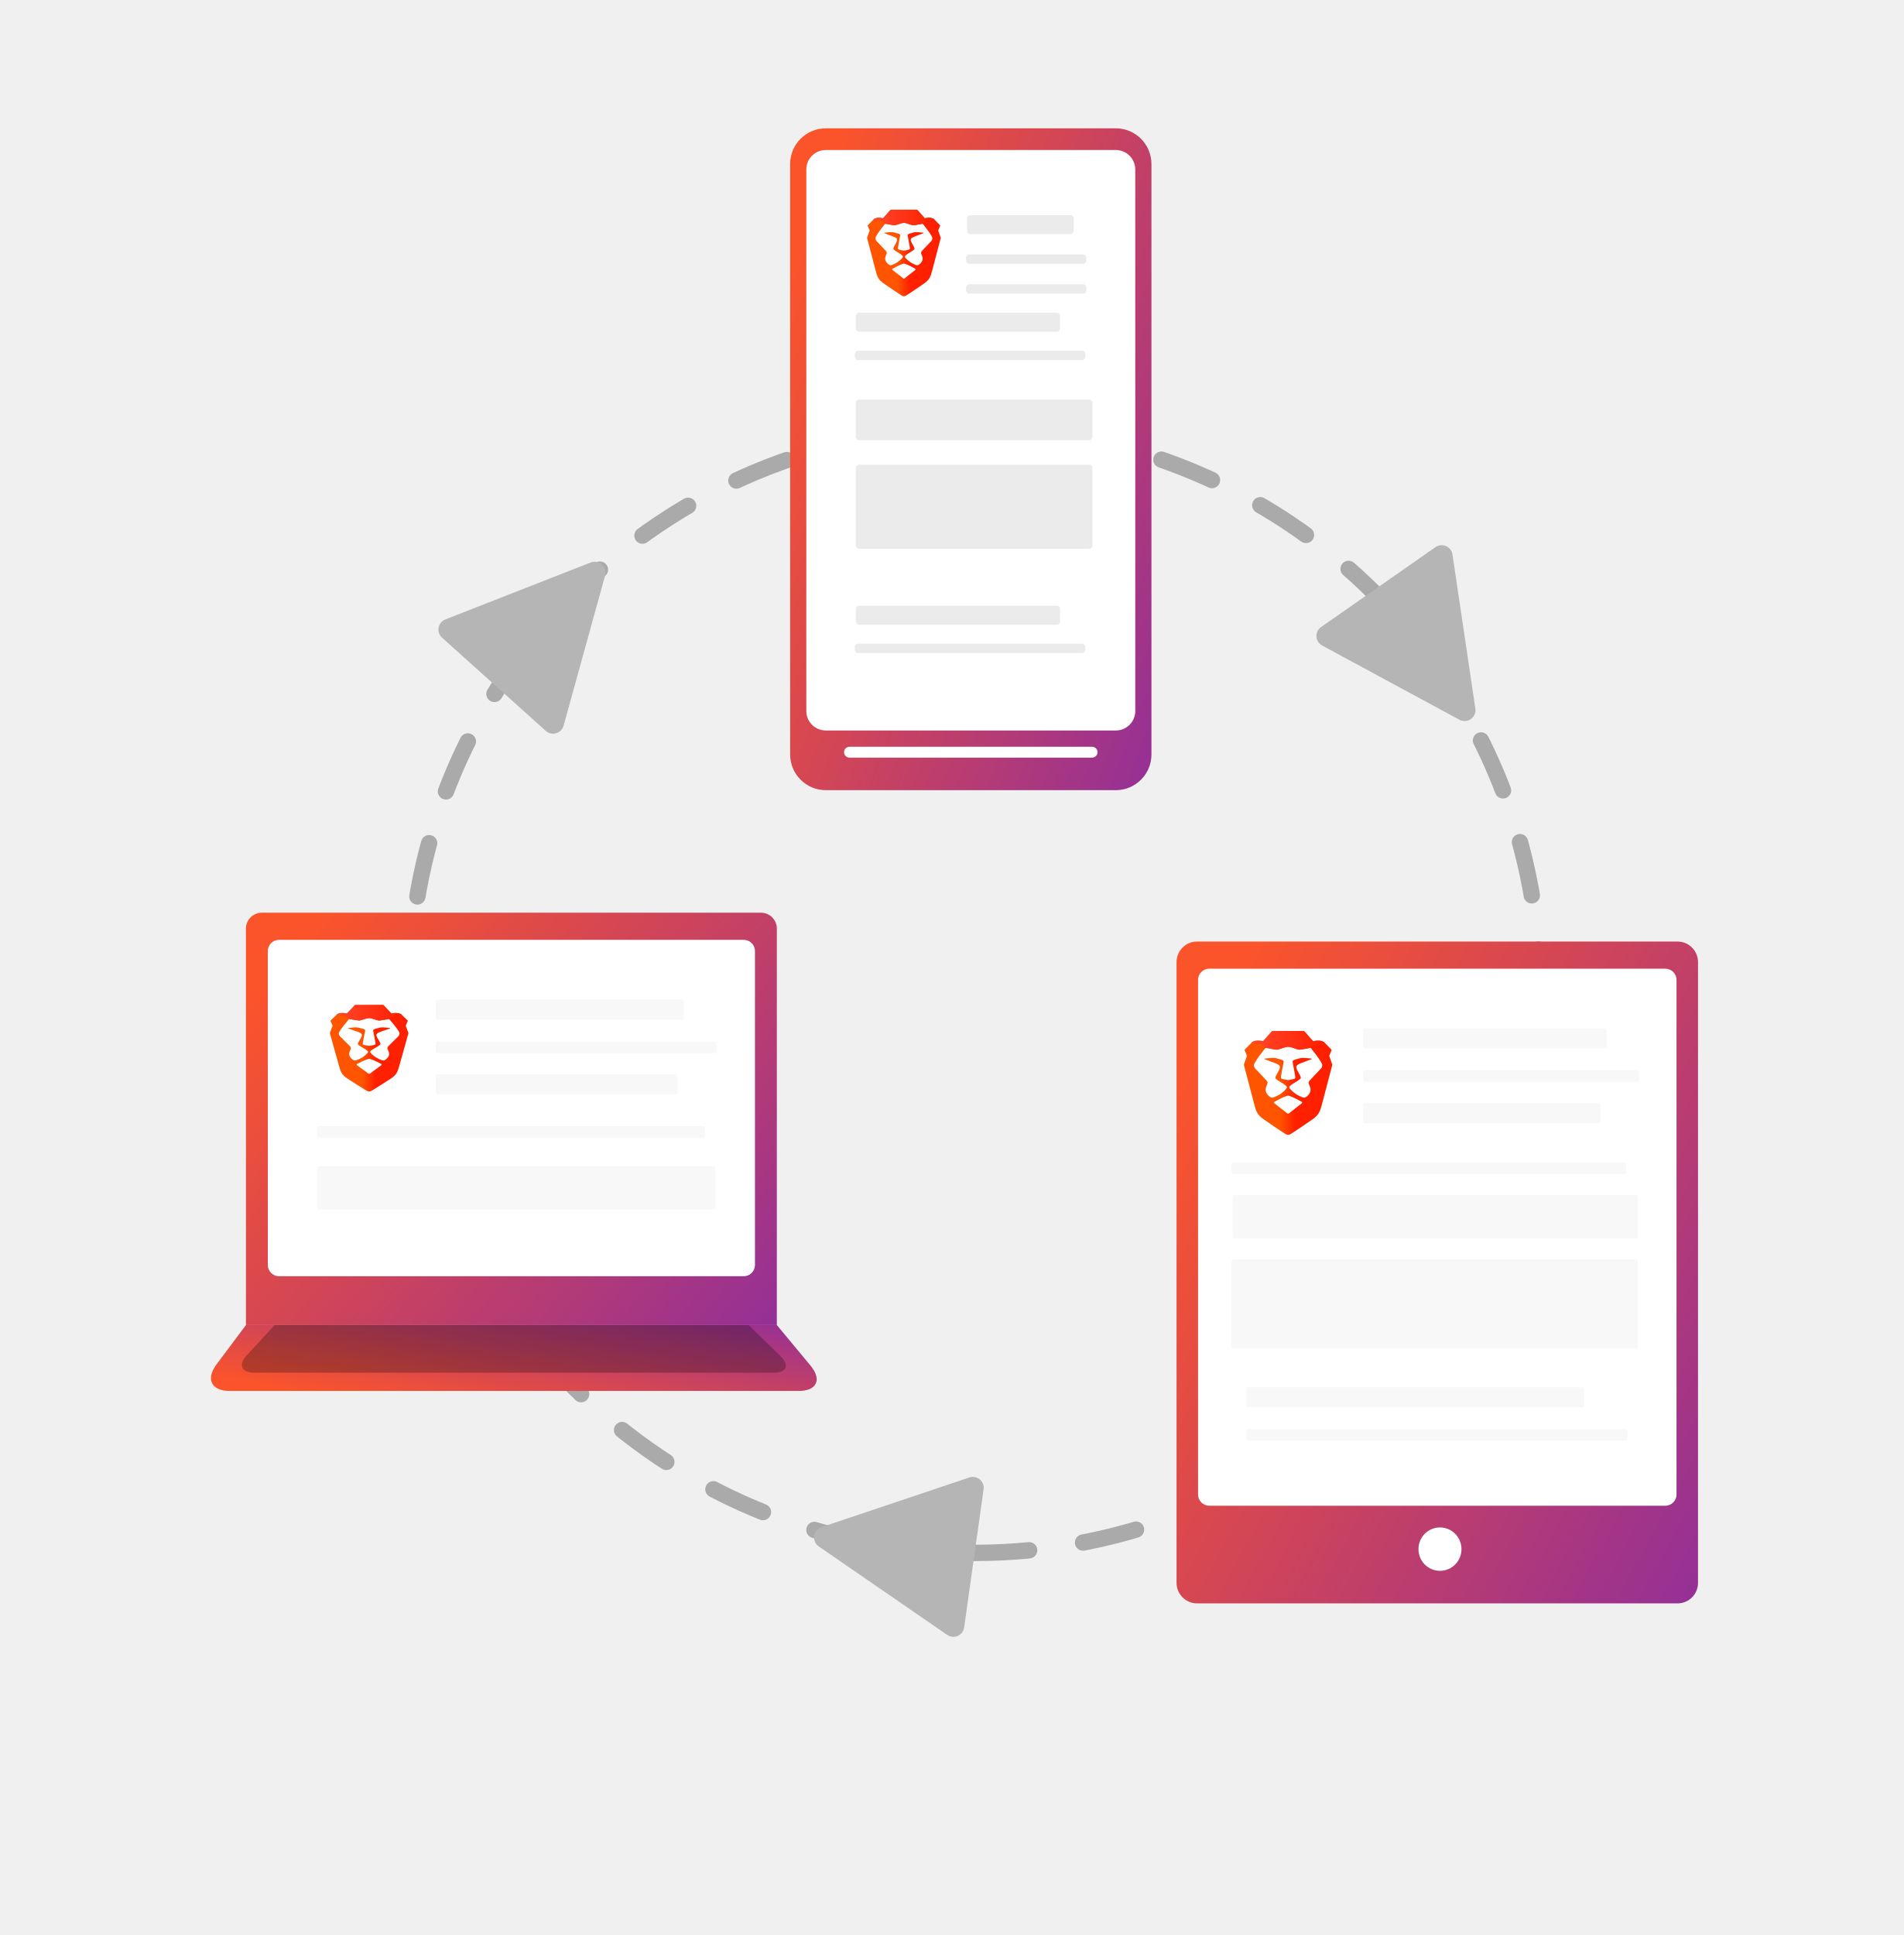
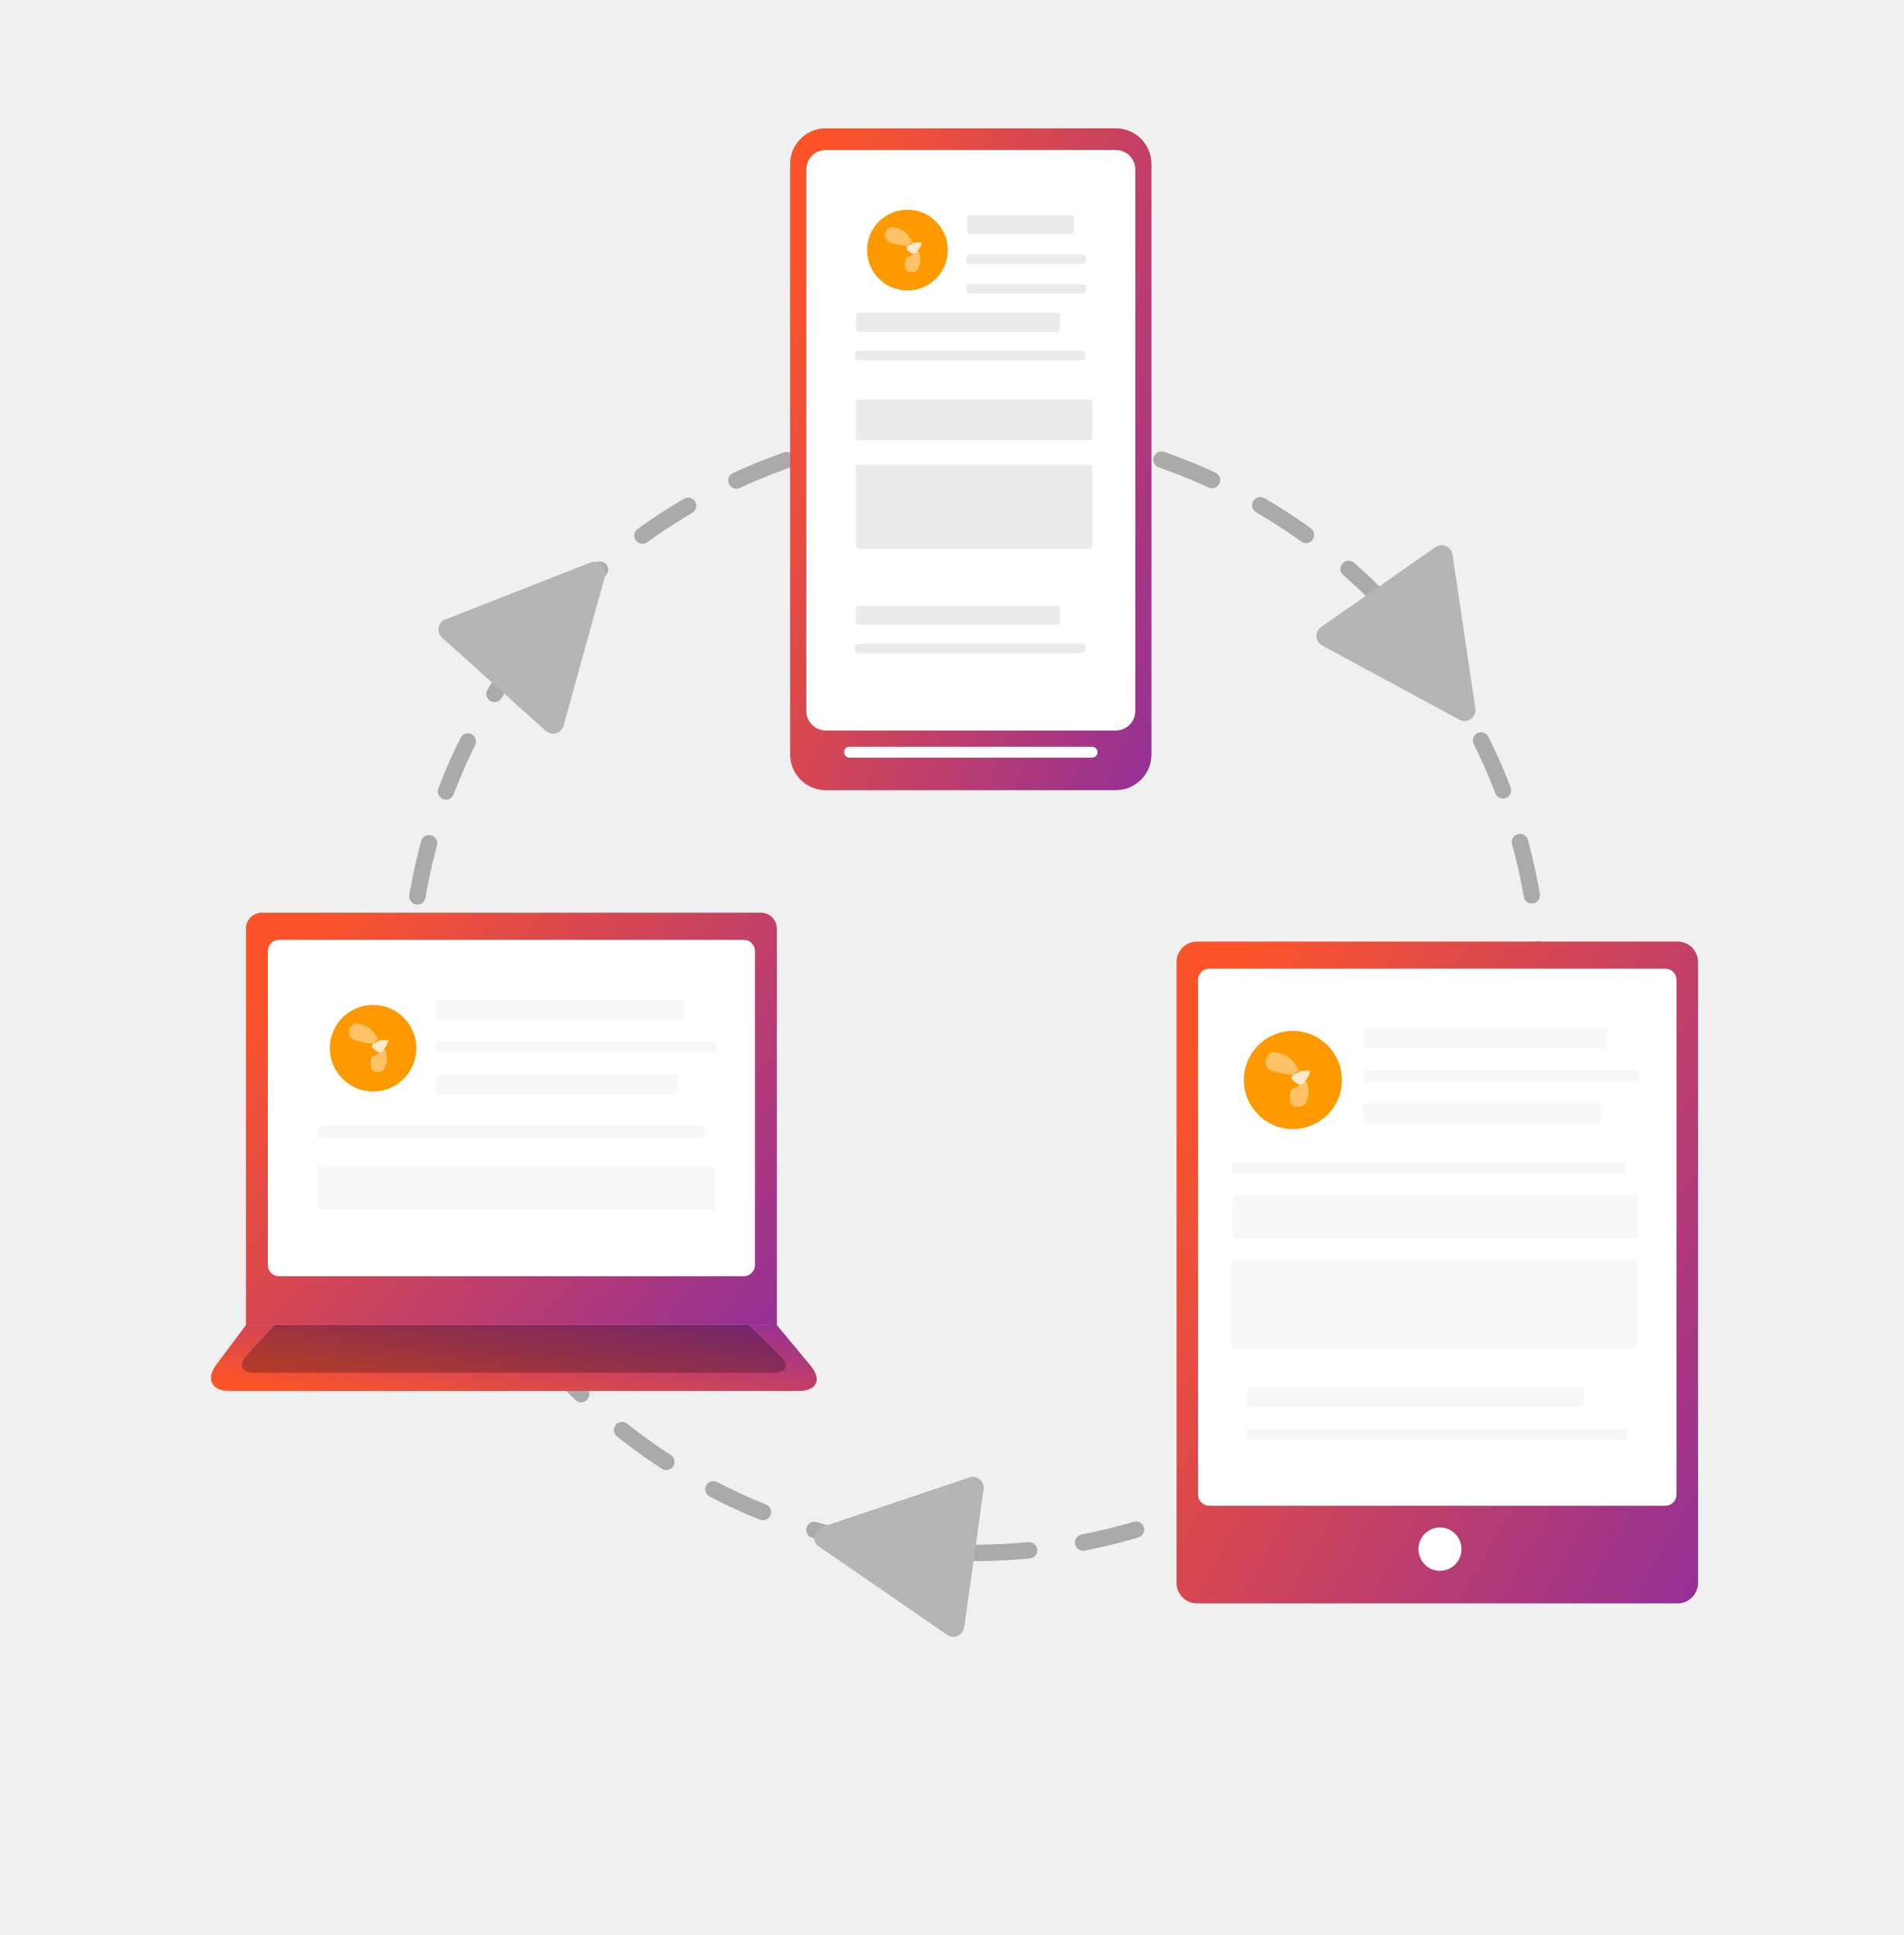
- <svg xmlns="http://www.w3.org/2000/svg" xmlns:xlink="http://www.w3.org/1999/xlink" width="300" height="305" viewBox="0 0 330 305">
+ <svg xmlns="http://www.w3.org/2000/svg" width="300" height="305" viewBox="0 0 330 305">
  <defs>
    <linearGradient id="a" x1="0%" x2="173.088%" y1="21.282%" y2="140.418%">
      <stop offset="0%" stop-color="#FB542B" />
      <stop offset="100%" stop-color="#5118DD" />
    </linearGradient>
    <linearGradient id="b" x1="0%" y1="50.706%" y2="50.706%">
      <stop offset="0%" stop-color="#F50" />
      <stop offset="40.988%" stop-color="#F50" />
      <stop offset="58.198%" stop-color="#FF2000" />
      <stop offset="100%" stop-color="#FF2000" />
    </linearGradient>
    <linearGradient id="c" x1="2.148%" y1="50.706%" y2="50.706%">
      <stop offset="0%" stop-color="#FF452A" />
      <stop offset="100%" stop-color="#FF2000" />
    </linearGradient>
-     <path id="d" d="M12.003 1.786L10.43 0H4.909L3.336 1.786s-1.38-.384-2.032.269c0 0 1.84-.167 2.473.864 0 0 1.707.326 1.937.326.23 0 .728-.192 1.189-.346.46-.153.767-.154.767-.154s.306 0 .767.154c.46.154.958.346 1.188.346.23 0 1.937-.326 1.937-.326.633-1.03 2.473-.864 2.473-.864-.652-.653-2.032-.269-2.032-.269" />
-     <path id="e" d="M10.67 1.488L9.271 0H4.363L2.966 1.488s-1.228-.32-1.807.224c0 0 1.636-.138 2.199.72 0 0 1.516.272 1.721.272.205 0 .648-.16 1.057-.288.409-.128.681-.129.681-.129s.273.001.682.13c.41.127.852.287 1.057.287.204 0 1.721-.272 1.721-.272.563-.858 2.199-.72 2.199-.72-.58-.544-1.807-.224-1.807-.224" />
-     <path id="f" d="M10.002 1.488L8.692 0H4.09L2.78 1.488s-1.15-.32-1.693.224c0 0 1.533-.138 2.06.72 0 0 1.423.272 1.615.272.191 0 .607-.16.99-.288.384-.128.64-.129.64-.129s.255.001.638.13c.384.127.8.287.991.287.192 0 1.614-.272 1.614-.272.527-.858 2.061-.72 2.061-.72-.543-.544-1.694-.224-1.694-.224" />
  </defs>
  <g fill="none" fill-rule="evenodd">
    <path stroke="#AAA" stroke-dasharray="9.453 9.453" stroke-linecap="round" stroke-linejoin="round" stroke-width="2.836" d="M169 254c54.124 0 98-43.652 98-97.5 0-12.01-2.183-23.514-6.175-34.139C246.917 85.351 211.052 59 169 59c-54.124 0-98 43.652-98 97.5s43.876 97.5 98 97.5z" />
    <path fill="#B5B5B5" fill-rule="nonzero" d="M104.917 84.547l-7.198 26.03a1.89 1.89 0 0 1-3.085.901L76.648 95.315a1.89 1.89 0 0 1 .575-3.166l25.182-9.866a1.89 1.89 0 0 1 2.512 2.264zM253.04 109.54l-23.789-12.862a1.89 1.89 0 0 1-.183-3.212l19.822-13.85a1.89 1.89 0 0 1 2.953 1.272l3.966 26.712a1.89 1.89 0 0 1-2.769 1.94zM142.44 249.533l25.632-8.612a1.89 1.89 0 0 1 2.474 2.056l-3.372 23.943a1.89 1.89 0 0 1-2.944 1.294l-22.261-15.332a1.89 1.89 0 0 1 .47-3.35z" />
    <g transform="translate(204 148)">
      <path fill="url(#a)" d="M0 3.56A3.556 3.556 0 0 1 3.558 0H86.86c1.965 0 3.558 1.6 3.558 3.56v107.633a3.556 3.556 0 0 1-3.558 3.56h-83.3A3.563 3.563 0 0 1 0 111.193V3.56z" />
      <path fill="#FFF" d="M3.729 6.648c0-1.074.875-1.945 1.948-1.945H84.74c1.076 0 1.949.862 1.949 1.945v89.23a1.949 1.949 0 0 1-1.949 1.944H5.677a1.941 1.941 0 0 1-1.948-1.945V6.647z" />
      <g fill="#F1F1F1" fill-rule="nonzero" opacity=".519" transform="translate(9.554 15.05)">
        <rect width="42.235" height="3.491" x="22.794" rx=".324" />
        <rect width="41.15" height="3.491" x="22.794" y="12.968" rx=".324" />
        <rect width="58.56" height="3.491" x="2.563" y="62.219" rx=".324" />
        <rect width="70.243" height="7.481" x=".159" y="28.928" rx=".324" />
        <rect width="70.402" height="15.461" y="40.056" rx=".324" />
        <rect width="47.816" height="1.986" x="22.794" y="7.281" rx=".324" />
        <rect width="68.425" height="1.986" y="23.258" rx=".324" />
        <rect width="66.083" height="1.986" x="2.563" y="69.5" rx=".324" />
      </g>
      <ellipse cx="45.675" cy="105.347" fill="#FFF" fill-rule="nonzero" rx="3.729" ry="3.762" />
      <g transform="translate(11.672 15.506)">
-         <path fill="url(#b)" d="M14.802 4.32l.422-1.037s-.537-.575-1.189-1.228-2.032-.269-2.032-.269L10.43 0H4.909L3.336 1.786s-1.38-.384-2.032.269C.652 2.708.115 3.283.115 3.283L.537 4.32 0 5.856s1.579 5.988 1.764 6.72c.364 1.44.614 1.996 1.649 2.725 1.035.73 2.914 1.997 3.221 2.189.307.192.69.519 1.036.519.345 0 .728-.327 1.035-.519.307-.192 2.186-1.46 3.221-2.189 1.036-.73 1.285-1.286 1.65-2.726.184-.731 1.763-6.719 1.763-6.719l-.537-1.536z" />
-         <path fill="#FFF" d="M11.562 2.919s2.022 2.447 2.022 2.97c0 .524-.254.662-.51.934l-1.516 1.612c-.144.153-.442.384-.267.8.176.416.435.946.147 1.483-.288.537-.782.896-1.098.837-.317-.06-1.06-.448-1.333-.626-.273-.178-1.14-.893-1.14-1.166 0-.274.896-.765 1.061-.877.166-.111.92-.543.936-.713.015-.17.01-.22-.214-.638-.222-.42-.623-.978-.556-1.35.066-.372.713-.566 1.174-.74.462-.175 1.35-.504 1.46-.555.112-.052.083-.1-.253-.132s-1.29-.159-1.72-.039c-.43.12-1.165.303-1.224.4-.06.096-.112.1-.051.434.06.334.375 1.937.406 2.221.03.285.09.473-.216.543-.307.07-.823.193-1 .193-.178 0-.694-.122-1-.193-.307-.07-.247-.258-.217-.543.03-.284.345-1.887.407-2.221.06-.334.008-.338-.051-.434-.06-.097-.795-.28-1.225-.4-.43-.12-1.384.007-1.72.039-.336.032-.365.08-.254.132.111.051 1 .38 1.46.555.462.174 1.109.368 1.176.74.066.372-.335.93-.557 1.35-.223.419-.229.469-.213.638.015.17.77.602.935.713.165.112 1.06.603 1.06.877 0 .273-.866.988-1.139 1.166-.273.178-1.016.566-1.332.626-.317.059-.81-.3-1.099-.837-.288-.537-.029-1.067.147-1.483.176-.416-.123-.647-.267-.8L2.265 6.823c-.256-.272-.51-.41-.51-.933 0-.524 2.022-2.971 2.022-2.971s1.707.326 1.937.326c.23 0 .728-.192 1.189-.346.46-.153.767-.154.767-.154s.306 0 .767.154c.46.154.958.346 1.188.346.23 0 1.937-.326 1.937-.326zm-1.516 9.363c.125.078.049.226-.065.307a92.938 92.938 0 0 0-1.795 1.4c-.15.131-.368.348-.516.348-.149 0-.368-.217-.516-.348a93.056 93.056 0 0 0-1.795-1.4c-.115-.08-.19-.229-.066-.307.126-.079.517-.277 1.058-.557.54-.28 1.213-.518 1.319-.518.105 0 .778.238 1.319.518.54.28.932.478 1.057.557z" />
-         <use fill="url(#c)" xlink:href="#d" />
+         <svg x="0" y="0" width="17" height="17" viewBox="0 0 1024 1024">
+           <defs>
+             <style>.fw0-1{fill:#f90;}.fw0-2,.fw0-3{fill:#fff;}.fw0-2{opacity:0.8;}.fw0-3{opacity:0.4;}</style>
+           </defs>
+           <g id="Capa_2" data-name="Capa 2">
+             <g id="Capa_1-2" data-name="Capa 1">
+               <circle class="fw0-1" cx="512" cy="512" r="512" />
+               <path class="fw0-2" d="M692.18,416.31c-34.93-5-38.48,1.66-76.71,0s-59.07,34.1-78.5,30.36-42.71,26.18-36.06,50.3,28.59,30.43,52.92,50.56,66.84,11,82.64-16,35.75-51,45.73-74.76S692.18,416.31,692.18,416.31Z" />
+               <path class="fw0-3" d="M577.24,414.64S515.72,279.65,415.88,245,263.07,205.08,234.8,286.58,262,404.12,282.48,413.12,457,458.73,486.42,456.64,558.77,418,577.24,414.64Z" />
+               <path class="fw0-3" d="M658.91,531.49s32.34,114.37,9.15,160-6.5,104.93-114.23,100.91S482.61,624.47,500.91,610.2s70.94-22.32,77.26-42.54,58.3-36.17,58.3-36.17Z" />
+               <path d="M691.48,537.21l74,7.41c4.46.44,9.33-.17,13.28,1.46,5.93,2.44,11.21,6.43,16.76,9.76-5.28,4.06-10.65,8-15.82,12.19-8.62,7-17.23,14-25.62,21.24-3,2.59-5.2,8.28-8,8.46-6.79.44-13.74-1.54-20.63-2.55,4.75-5.95,8.54-13.21,14.47-17.5,7.08-5.11,16-7.67,24.11-11.34q-.62-2.88-1.25-5.76c-12.81-1.56-25.66-2.84-38.41-4.75s-25.61-4.48-43.43-7.66c-19.51,7.38-11.31,27-7.42,44.36,13.52,60.24,7.14,117.11-26.93,169.59-32.29,49.75-102.9,62.43-151.64,27.47-10.11-7.25-24.26-1-34.94,13.85-4.81,6.7-11.88,11.79-17.93,17.61-2.47-2.73-7.54-6.28-7-8.06,2.72-8.68,4.65-20.11,11.06-24.66,18.82-13.37,23.45-29.39,23.1-52.08-.41-26.57,6.29-53.25,10-79.87.66-4.69,1.89-9.31,2.85-14l-6.23-2.49q-7.22,18.68-14.41,37.36c-4.08,10.61-5.92,23.07-12.79,31.37-7.94,9.61-19.61,16.88-30.89,22.84-22.5,11.91-46.39,21.26-68.38,34-4.78,2.76-6.1,15.46-5.17,23.11,1.09,9,6.38,17.44,9.83,26.1-19.14,6.95-41.2-5.08-38.75-23,2.5-18.31,11.45-35.86,18.73-53.26,1.26-3,8.32-5.31,12.56-5.09,48.89,2.51,89.14-27.82,100.86-76.24,2.83-11.69.39-16.21-13-15.75-20.91.73-42.48,1.69-62.66-2.64-13.37-2.87-24.79-14.81-36.67-22.41.33,24.92-22.77,33.16-38.9,46.54-2.49,2.06-13.95-1.05-14.45-3.29-1.49-6.63-2-15.68,1.46-20.84,11.56-17.18,25-33.07,37.75-49.45-26.63-16.65-96-17.6-118.55-2.38-5.56,3.75-13.15,4.47-19.81,6.58-1.24-5.76-5.33-13.27-3.1-16.9,4.11-6.72,11.09-13.72,18.36-16.11,33.92-11.14,64.92,3.36,96.36,13.18,6.75,2.11,13.63,5.07,20.47,5.13,4.71,0,11.35-3,13.86-6.8,9-13.73,15.56-29.19,25.2-42.43s21.89-24.61,34.24-38.17l-15.1-7.24c-16.9,26.22-39.48,38.54-80.27,27.36-14.19-3.89-26.21-5.87-38.36,7.27-10.86,11.74-22.63,6.45-32-14,26.26-4.13,47.81-26.46,77.72-11.07,7.4,3.81,20,2.44,27.91-1.38,5.67-2.75,6.79-14,11.24-20.53,2.8-4.12,8.27-9.59,12.07-9.24,9.89.9,20.34,3.09,29.11,7.61,22,11.34,31.75,8.71,45.38-16.79-14.88-2.61-29.39-3.86-43.12-7.83-33.74-9.77-69.26-16.61-100.1-32.38-38.42-19.65-52.69-58.08-53.09-100.2-.18-18.53-8.61-23.72-24.77-23.33a59.43,59.43,0,0,1-17.11-1.75c-4.31-1.2-9.77-3.68-11.45-7.17-1.26-2.62,1.6-9.47,4.56-11.28,3.34-2,9-1.29,13.37-.36,4.95,1.05,9.53,3.79,14.36,5.55,15.43,5.64,25.79,2.69,34.15-13.68,21.24-41.58,52.21-56.52,98.65-48.54,77.53,13.33,139.76,52.94,189.28,113.29C543.66,341.78,556.16,358.5,569,375l7-1.16c.23-8.34,3-17.64.2-24.83-6.34-16.57-3.19-27.78,8.86-41.32,7.22-8.11,9-24.49,7.38-36.38-3.71-27.7-4.54-28,23.83-33.84,4.47-.92,7.85-7.17,12.31-8.08,7-1.42,14.39-.38,25.5-.38-10.13,11.65-16.77,18.19-22.08,25.67-6.23,8.78-7.68,16.74-.37,27.77,12.18,18.36-2.75,33.88-11.55,48.36-12.19,20.05-26.79,38.64-40.35,57.85q.81,2.88,1.63,5.76c22.28-1,44.56-2,66.83-3.18a7.73,7.73,0,0,0,5.06-2.54c26.13-33.39,58.67-32.84,93.68-17.43,13.93,6.13,13.21-2.69,14.12-10.89-1.93-1.48-2.81-2.44-3.9-2.94-8-3.68-16-7.25-24-10.86,7.06-9.81,12.22-23,21.77-28.39,8.16-4.63,29.9-2.86,30.87.43,4.24,14.4,6,30.95,3.17,45.64-3.45,17.78-12.48,34.47-20.77,56,16.56-4,29.18-8.26,42.13-9.94,14.32-1.86,28.95-1.91,43.44-1.79,13.8.12,22.6,8.81,22.15,21.67-.31,9.18-4.86,23.87-10.93,25.91-9.75,3.26-22.52-1.13-33.58-4-3.88-1-6.5-6.9-13.31-14.72l33.37-6.57,1.8-3.58c-6.6-2.33-13.49-7.22-19.73-6.49-15.79,1.86-31.26,6.3-46.89,9.6-18.52,3.9-25.59,20.18-31.08,34.16-8.71,22.11-24.45,35.25-43.36,46.94-8.31,5.15-15.43,12.23-23.09,18.43Q690.29,533.55,691.48,537.21ZM458.38,356.57l-2.87,7.89c-48.32-17-96.57-34.21-145-50.94-15.67-5.41-31.68-9.9-47.69-14.19-9.92-2.66-17.42,1.24-17,12.12,1.4,34.56,9.84,66.18,41.45,86.33,40.27,25.68,86.25,31.32,132.12,37,8.72,1.08,20.59,4.58,25.85.43,17-13.36,32-28.51,56.16-18.19a2.41,2.41,0,0,0,1.83-.47c15.51-10.17,31-20.37,50.57-33.24-19.84-25.6-38.24-55-62.16-78.95-41.86-41.85-94.89-64.83-152.77-75.65-41.14-7.68-74.95,13.65-82.13,49.61ZM575,636.87l4.54,3.08c-5.92,11.16-10.54,23.29-18,33.29-20.66,27.62-42.7,54.21-63.62,81.65-2.3,3-3,11-.91,13,8.13,7.73,16.72,17.12,26.87,20.21,34.54,10.54,65.5.86,93.57-21,39.29-30.62,48.94-74.32,50.56-119.86.88-24.72-5.9-49.71-9.63-77.63-15.51,9.3-25.18,24.85-39.08,10.67,5.63-16,10.68-30.28,17.2-48.74-15.25,15.45-27.34,27-38.51,39.37-4.6,5.1-7.21,12-10.72,18.07-22.2,23.87-64.15,20.2-80.49,54.72-14.64,30.92-29.21,62.92-13.64,102.45Zm-38-190.2c16.09,80.69,25.16,102.54,47.52,100.76-25.91-22.47-19.74-51.16-24.2-77.71C558.79,460.77,556.45,444.12,537,446.67Zm78.5-15.09c2.13,8.79,3,20.16,7.72,29.65,4.48,9.06,12.92,16.16,22.24,27.23,3.12-24.82,16.26-43.76-2-63.63-.85,6.6-1.51,11.7-2.78,21.51Z" />
+               <path d="M769.65,631.27c-7.13-1.85-12.89-2.74-18.14-4.89-4.53-1.86-8.47-5.15-12.67-7.81,5.19-4.79,9.6-11.67,15.73-14,15-5.6,30.81-9.23,46.38-13.33,4.84-1.27,10.21-2.8,14.87-1.87,5.08,1,9.62,4.75,14.39,7.29-2.91,4.53-4.79,11.26-8.91,13.19C804.17,617.92,786.37,624.5,769.65,631.27Z" />
+               <path d="M437.72,868.14c-24.39,6.36-43-5.16-43.67-24.47-.17-4.87,3.15-11.16,6.93-14.33,1.85-1.54,10.08,1.26,12.6,4.37C421.88,844,428.9,855.32,437.72,868.14Z" />
+               <path d="M456.69,908.68l-17.55-30.47C455.9,873.85,462.59,883.7,456.69,908.68Z" />
+               <path d="M508.5,346.58,382.63,269.21C430.5,284.87,473.87,308.41,512,341Z" />
+               <path d="M550.7,748.26l68.5-113.64C621.37,660.44,575.77,737.9,550.7,748.26Z" />
+             </g>
+           </g>
+         </svg>
      </g>
    </g>
    <path fill="url(#a)" d="M6.643 2.759A2.756 2.756 0 0 1 9.398 0h86.543a2.76 2.76 0 0 1 2.755 2.759v68.736H6.643V2.759z" transform="translate(36 143)" />
    <path fill="url(#a)" d="M1.527 76.076c-1.892-2.53-.866-4.581 2.281-4.581h98.672c3.152 0 4.075 1.964 2.05 4.4l-5.834 7.024H6.643l-5.116-6.843z" transform="matrix(1 0 0 -1 36 297.414)" />
    <path fill="#000" fill-opacity=".26" d="M42.797 219.73c-1.544 1.675-.942 3.032 1.333 3.032h90.017c2.28 0 2.805-1.292 1.166-2.891l-5.51-5.376H47.627l-4.829 5.236z" />
    <path fill="#FFF" d="M46.439 149.644c0-1.072.863-1.94 1.943-1.94h80.575c1.073 0 1.943.87 1.943 1.94v54.444c0 1.072-.863 1.94-1.943 1.94H48.382a1.942 1.942 0 0 1-1.943-1.94v-54.444z" />
    <g fill="#F1F1F1" fill-rule="nonzero" opacity=".519" transform="translate(54.98 158.052)">
      <rect width="42.999" height="3.492" x="20.596" rx=".324" />
      <rect width="41.895" height="3.492" x="20.596" y="12.969" rx=".324" />
      <rect width="69.066" height="7.482" y="28.932" rx=".324" />
      <rect width="48.681" height="1.986" x="20.596" y="7.282" rx=".324" />
      <rect width="67.279" height="1.986" y="21.969" rx=".324" />
    </g>
    <g transform="translate(57.189 158.992)">
-       <path fill="url(#b)" d="M13.158 3.6l.375-.864s-.478-.48-1.057-1.024c-.58-.544-1.807-.224-1.807-.224L9.272 0H4.363L2.966 1.488s-1.228-.32-1.807.224C.579 2.256.102 2.736.102 2.736l.375.864L0 4.88s1.404 4.99 1.568 5.6c.324 1.2.545 1.663 1.466 2.271.92.608 2.59 1.664 2.863 1.824.273.16.614.432.92.432.307 0 .648-.272.92-.432.273-.16 1.944-1.216 2.864-1.824.92-.608 1.142-1.072 1.466-2.272.164-.609 1.568-5.599 1.568-5.599l-.477-1.28z" />
-       <path fill="#FFF" d="M10.277 2.432s1.798 2.04 1.798 2.476c0 .436-.226.551-.454.778l-1.347 1.343c-.128.127-.393.32-.237.667.156.347.386.788.13 1.236-.256.448-.695.746-.976.697-.281-.05-.942-.373-1.185-.521-.243-.148-1.012-.744-1.012-.972 0-.228.795-.638.942-.73.147-.094.818-.454.832-.595.013-.141.008-.183-.19-.532-.198-.35-.554-.815-.495-1.125.06-.31.634-.471 1.044-.617.41-.145 1.2-.42 1.299-.462.098-.043.073-.084-.226-.11-.299-.027-1.147-.132-1.529-.032-.382.1-1.035.252-1.088.332-.053.081-.1.084-.045.362.054.279.334 1.614.36 1.852.028.237.081.394-.192.452-.272.059-.73.16-.889.16-.157 0-.616-.101-.889-.16-.272-.058-.219-.215-.192-.452.027-.238.307-1.573.361-1.852.055-.278.008-.28-.045-.362-.053-.08-.706-.232-1.088-.332-.383-.1-1.23.005-1.53.032-.298.026-.324.067-.225.11.099.042.888.317 1.298.462.41.146.985.307 1.045.617.059.31-.297.776-.495 1.125-.198.35-.203.39-.19.532.014.141.685.501.832.594.147.093.942.503.942.73 0 .229-.77.825-1.012.973-.243.148-.904.471-1.185.52-.281.05-.72-.248-.976-.696-.256-.448-.026-.89.13-1.236.156-.347-.11-.54-.237-.667L2.013 5.686c-.227-.227-.453-.342-.453-.778s1.798-2.476 1.798-2.476 1.516.272 1.721.272c.205 0 .648-.16 1.057-.288.409-.128.681-.129.681-.129s.273.001.682.13c.41.127.852.287 1.057.287.204 0 1.721-.272 1.721-.272zM8.93 10.235c.11.065.043.189-.058.256a82.136 82.136 0 0 0-1.596 1.167c-.132.109-.326.29-.459.29-.132 0-.326-.181-.458-.29a82.24 82.24 0 0 0-1.596-1.167c-.101-.067-.17-.19-.058-.256.111-.066.46-.23.94-.464.48-.233 1.079-.432 1.172-.432.094 0 .692.199 1.173.432.48.233.828.398.94.464z" />
-       <use fill="url(#c)" xlink:href="#e" />
+       <svg x="0" y="0" width="15" height="15" viewBox="0 0 1024 1024">
+         <defs>
+           <style>.fw1-1{fill:#f90;}.fw1-2,.fw1-3{fill:#fff;}.fw1-2{opacity:0.8;}.fw1-3{opacity:0.4;}</style>
+         </defs>
+         <g id="Capa_2" data-name="Capa 2">
+           <g id="Capa_1-2" data-name="Capa 1">
+             <circle class="fw1-1" cx="512" cy="512" r="512" />
+             <path class="fw1-2" d="M692.18,416.31c-34.93-5-38.48,1.66-76.71,0s-59.07,34.1-78.5,30.36-42.71,26.18-36.06,50.3,28.59,30.43,52.92,50.56,66.84,11,82.64-16,35.75-51,45.73-74.76S692.18,416.31,692.18,416.31Z" />
+             <path class="fw1-3" d="M577.24,414.64S515.72,279.65,415.88,245,263.07,205.08,234.8,286.58,262,404.12,282.48,413.12,457,458.73,486.42,456.64,558.77,418,577.24,414.64Z" />
+             <path class="fw1-3" d="M658.91,531.49s32.34,114.37,9.15,160-6.5,104.93-114.23,100.91S482.61,624.47,500.91,610.2s70.94-22.32,77.26-42.54,58.3-36.17,58.3-36.17Z" />
+             <path d="M691.48,537.21l74,7.41c4.46.44,9.33-.17,13.28,1.46,5.93,2.44,11.21,6.43,16.76,9.76-5.28,4.06-10.65,8-15.82,12.19-8.62,7-17.23,14-25.62,21.24-3,2.59-5.2,8.28-8,8.46-6.79.44-13.74-1.54-20.63-2.55,4.75-5.95,8.54-13.21,14.47-17.5,7.08-5.11,16-7.67,24.11-11.34q-.62-2.88-1.25-5.76c-12.81-1.56-25.66-2.84-38.41-4.75s-25.61-4.48-43.43-7.66c-19.51,7.38-11.31,27-7.42,44.36,13.52,60.24,7.14,117.11-26.93,169.59-32.29,49.75-102.9,62.43-151.64,27.47-10.11-7.25-24.26-1-34.94,13.85-4.81,6.7-11.88,11.79-17.93,17.61-2.47-2.73-7.54-6.28-7-8.06,2.72-8.68,4.65-20.11,11.06-24.66,18.82-13.37,23.45-29.39,23.1-52.08-.41-26.57,6.29-53.25,10-79.87.66-4.69,1.89-9.31,2.85-14l-6.23-2.49q-7.22,18.68-14.41,37.36c-4.08,10.61-5.92,23.07-12.79,31.37-7.94,9.61-19.61,16.88-30.89,22.84-22.5,11.91-46.39,21.26-68.38,34-4.78,2.76-6.1,15.46-5.17,23.11,1.09,9,6.38,17.44,9.83,26.1-19.14,6.95-41.2-5.08-38.75-23,2.5-18.31,11.45-35.86,18.73-53.26,1.26-3,8.32-5.31,12.56-5.09,48.89,2.51,89.14-27.82,100.86-76.24,2.83-11.69.39-16.21-13-15.75-20.91.73-42.48,1.69-62.66-2.64-13.37-2.87-24.79-14.81-36.67-22.41.33,24.92-22.77,33.16-38.9,46.54-2.49,2.06-13.95-1.05-14.45-3.29-1.49-6.63-2-15.68,1.46-20.84,11.56-17.18,25-33.07,37.75-49.45-26.63-16.65-96-17.6-118.55-2.38-5.56,3.75-13.15,4.47-19.81,6.58-1.24-5.76-5.33-13.27-3.1-16.9,4.11-6.72,11.09-13.72,18.36-16.11,33.92-11.14,64.92,3.36,96.36,13.18,6.75,2.11,13.63,5.07,20.47,5.13,4.71,0,11.35-3,13.86-6.8,9-13.73,15.56-29.19,25.2-42.43s21.89-24.61,34.24-38.17l-15.1-7.24c-16.9,26.22-39.48,38.54-80.27,27.36-14.19-3.89-26.21-5.87-38.36,7.27-10.86,11.74-22.63,6.45-32-14,26.26-4.13,47.81-26.46,77.72-11.07,7.4,3.81,20,2.44,27.91-1.38,5.67-2.75,6.79-14,11.24-20.53,2.8-4.12,8.27-9.59,12.07-9.24,9.89.9,20.34,3.09,29.11,7.61,22,11.34,31.75,8.71,45.38-16.79-14.88-2.61-29.39-3.86-43.12-7.83-33.74-9.77-69.26-16.61-100.1-32.38-38.42-19.65-52.69-58.08-53.09-100.2-.18-18.53-8.61-23.72-24.77-23.33a59.43,59.43,0,0,1-17.11-1.75c-4.31-1.2-9.77-3.68-11.45-7.17-1.26-2.62,1.6-9.47,4.56-11.28,3.34-2,9-1.29,13.37-.36,4.95,1.05,9.53,3.79,14.36,5.55,15.43,5.64,25.79,2.69,34.15-13.68,21.24-41.58,52.21-56.52,98.65-48.54,77.53,13.33,139.76,52.94,189.28,113.29C543.66,341.78,556.16,358.5,569,375l7-1.16c.23-8.34,3-17.64.2-24.83-6.34-16.57-3.19-27.78,8.86-41.32,7.22-8.11,9-24.49,7.38-36.38-3.71-27.7-4.54-28,23.83-33.84,4.47-.92,7.85-7.17,12.31-8.08,7-1.42,14.39-.38,25.5-.38-10.13,11.65-16.77,18.19-22.08,25.67-6.23,8.78-7.68,16.74-.37,27.77,12.18,18.36-2.75,33.88-11.55,48.36-12.19,20.05-26.79,38.64-40.35,57.85q.81,2.88,1.63,5.76c22.28-1,44.56-2,66.83-3.18a7.73,7.73,0,0,0,5.06-2.54c26.13-33.39,58.67-32.84,93.68-17.43,13.93,6.13,13.21-2.69,14.12-10.89-1.93-1.48-2.81-2.44-3.9-2.94-8-3.68-16-7.25-24-10.86,7.06-9.81,12.22-23,21.77-28.39,8.16-4.63,29.9-2.86,30.87.43,4.24,14.4,6,30.95,3.17,45.64-3.45,17.78-12.48,34.47-20.77,56,16.56-4,29.18-8.26,42.13-9.94,14.32-1.86,28.95-1.91,43.44-1.79,13.8.12,22.6,8.81,22.15,21.67-.31,9.18-4.86,23.87-10.93,25.91-9.75,3.26-22.52-1.13-33.58-4-3.88-1-6.5-6.9-13.31-14.72l33.37-6.57,1.8-3.58c-6.6-2.33-13.49-7.22-19.73-6.49-15.79,1.86-31.26,6.3-46.89,9.6-18.52,3.9-25.59,20.18-31.08,34.16-8.71,22.11-24.45,35.25-43.36,46.94-8.31,5.15-15.43,12.23-23.09,18.43Q690.29,533.55,691.48,537.21ZM458.38,356.57l-2.87,7.89c-48.32-17-96.57-34.21-145-50.94-15.67-5.41-31.68-9.9-47.69-14.19-9.92-2.66-17.42,1.24-17,12.12,1.4,34.56,9.84,66.18,41.45,86.33,40.27,25.68,86.25,31.32,132.12,37,8.72,1.08,20.59,4.58,25.85.43,17-13.36,32-28.51,56.16-18.19a2.41,2.41,0,0,0,1.83-.47c15.51-10.17,31-20.37,50.57-33.24-19.84-25.6-38.24-55-62.16-78.95-41.86-41.85-94.89-64.83-152.77-75.65-41.14-7.68-74.95,13.65-82.13,49.61ZM575,636.87l4.54,3.08c-5.92,11.16-10.54,23.29-18,33.29-20.66,27.62-42.7,54.21-63.62,81.65-2.3,3-3,11-.91,13,8.13,7.73,16.72,17.12,26.87,20.21,34.54,10.54,65.5.86,93.57-21,39.29-30.62,48.94-74.32,50.56-119.86.88-24.72-5.9-49.71-9.63-77.63-15.51,9.3-25.18,24.85-39.08,10.67,5.63-16,10.68-30.28,17.2-48.74-15.25,15.45-27.34,27-38.51,39.37-4.6,5.1-7.21,12-10.72,18.07-22.2,23.87-64.15,20.2-80.49,54.72-14.64,30.92-29.21,62.92-13.64,102.45Zm-38-190.2c16.09,80.69,25.16,102.54,47.52,100.76-25.91-22.47-19.74-51.16-24.2-77.71C558.79,460.77,556.45,444.12,537,446.67Zm78.5-15.09c2.13,8.79,3,20.16,7.72,29.65,4.48,9.06,12.92,16.16,22.24,27.23,3.12-24.82,16.26-43.76-2-63.63-.85,6.6-1.51,11.7-2.78,21.51Z" />
+             <path d="M769.65,631.27c-7.13-1.85-12.89-2.74-18.14-4.89-4.53-1.86-8.47-5.15-12.67-7.81,5.19-4.79,9.6-11.67,15.73-14,15-5.6,30.81-9.23,46.38-13.33,4.84-1.27,10.21-2.8,14.87-1.87,5.08,1,9.62,4.75,14.39,7.29-2.91,4.53-4.79,11.26-8.91,13.19C804.17,617.92,786.37,624.5,769.65,631.27Z" />
+             <path d="M437.72,868.14c-24.39,6.36-43-5.16-43.67-24.47-.17-4.87,3.15-11.16,6.93-14.33,1.85-1.54,10.08,1.26,12.6,4.37C421.88,844,428.9,855.32,437.72,868.14Z" />
+             <path d="M456.69,908.68l-17.55-30.47C455.9,873.85,462.59,883.7,456.69,908.68Z" />
+             <path d="M508.5,346.58,382.63,269.21C430.5,284.87,473.87,308.41,512,341Z" />
+             <path d="M550.7,748.26l68.5-113.64C621.37,660.44,575.77,737.9,550.7,748.26Z" />
+           </g>
+         </g>
+       </svg>
    </g>
    <g>
      <path fill="url(#a)" d="M0 6.19C0 2.77 2.773 0 6.179 0H56.47c3.412 0 6.178 2.78 6.178 6.19v102.373c0 3.419-2.772 6.19-6.178 6.19H6.179c-3.413 0-6.179-2.78-6.179-6.19V6.19z" transform="translate(137 7)" />
      <path fill="#FFF" d="M139.805 14.14a3.376 3.376 0 0 1 3.376-3.378h50.287a3.382 3.382 0 0 1 3.376 3.378v93.889a3.376 3.376 0 0 1-3.376 3.377h-50.287a3.382 3.382 0 0 1-3.376-3.377v-93.89zm6.546 101.029c0-.52.42-.94.938-.94h42.071a.94.94 0 1 1 0 1.881H147.29a.937.937 0 0 1-.938-.941z" />
      <g transform="translate(148.22 21.109)">
        <g fill="#EBEBEB" fill-rule="nonzero" transform="translate(.179 .94)">
          <rect width="18.47" height="3.292" x="19.286" rx=".562" />
          <rect width="35.407" height="3.292" y="16.931" rx=".562" />
          <rect width="35.407" height="3.292" y="67.723" rx=".562" />
          <rect width="41.018" height="7.054" y="31.98" rx=".562" />
          <rect width="41.018" height="14.579" y="43.268" rx=".562" />
        </g>
        <rect width="20.846" height="1.625" x="19.286" y="7.753" fill="#EBEBEB" fill-rule="nonzero" rx=".562" />
        <rect width="20.846" height="1.625" x="19.286" y="12.921" fill="#EBEBEB" fill-rule="nonzero" rx=".562" />
        <rect width="39.964" height="1.625" y="24.456" fill="#EBEBEB" fill-rule="nonzero" rx=".562" />
        <rect width="39.964" height="1.625" y="75.248" fill="#EBEBEB" fill-rule="nonzero" rx=".562" />
        <g transform="translate(2.117)">
-           <path fill="url(#b)" d="M12.335 3.6l.352-.864s-.448-.48-.99-1.024c-.544-.544-1.695-.224-1.695-.224L8.692 0H4.09L2.78 1.488s-1.15-.32-1.693.224C.543 2.256.096 2.736.096 2.736l.351.864L0 4.88s1.316 4.99 1.47 5.6c.304 1.2.511 1.663 1.374 2.271a116.18 116.18 0 0 0 2.685 1.824c.255.16.575.432.862.432.288 0 .608-.272.863-.432a116.18 116.18 0 0 0 2.685-1.824c.862-.608 1.07-1.072 1.374-2.272.154-.609 1.47-5.599 1.47-5.599l-.448-1.28z" />
-           <path fill="#FFF" d="M9.635 2.432s1.685 2.04 1.685 2.476c0 .436-.212.551-.425.778L9.631 7.029c-.12.127-.368.32-.222.667.147.347.363.788.123 1.236-.24.448-.652.746-.916.697-.263-.05-.882-.373-1.11-.521-.228-.148-.95-.744-.95-.972 0-.228.746-.638.884-.73.138-.094.767-.454.78-.595.012-.141.008-.183-.178-.532-.185-.35-.52-.815-.464-1.125.056-.31.594-.471.979-.617.384-.145 1.125-.42 1.217-.462.093-.043.069-.084-.211-.11-.28-.027-1.075-.132-1.434-.032-.358.1-.97.252-1.02.332-.05.081-.094.084-.043.362.051.279.314 1.614.339 1.852.025.237.075.394-.18.452-.256.059-.686.16-.834.16-.147 0-.578-.101-.833-.16-.256-.058-.206-.215-.18-.452.025-.238.287-1.573.338-1.852.051-.278.007-.28-.042-.362-.05-.08-.662-.232-1.02-.332-.359-.1-1.154.005-1.434.032-.28.026-.304.067-.211.11.092.042.832.317 1.217.462.384.146.923.307.979.617.055.31-.279.776-.464 1.125-.186.35-.19.39-.178.532.013.141.642.501.78.594.137.093.883.503.883.73 0 .229-.721.825-.95.973-.227.148-.846.471-1.11.52-.263.05-.675-.248-.915-.696-.24-.448-.024-.89.122-1.236.147-.347-.102-.54-.222-.667L1.888 5.686c-.214-.227-.426-.342-.426-.778s1.686-2.476 1.686-2.476 1.422.272 1.614.272c.191 0 .607-.16.99-.288.384-.128.64-.129.64-.129s.255.001.638.13c.384.127.8.287.991.287.192 0 1.614-.272 1.614-.272zm-1.263 7.803c.104.065.04.189-.055.256a77.448 77.448 0 0 0-1.496 1.167c-.124.109-.306.29-.43.29-.123 0-.306-.181-.43-.29-.124-.11-1.4-1.1-1.496-1.167-.095-.067-.158-.19-.054-.256.104-.066.43-.23.881-.464.45-.233 1.012-.432 1.1-.432.087 0 .648.199 1.099.432.45.233.776.398.88.464z" />
-           <use fill="url(#c)" xlink:href="#f" />
+           <svg x="0" y="0" width="14" height="14" viewBox="0 0 1024 1024">
+             <defs>
+               <style>.fw2-1{fill:#f90;}.fw2-2,.fw2-3{fill:#fff;}.fw2-2{opacity:0.8;}.fw2-3{opacity:0.4;}</style>
+             </defs>
+             <g id="Capa_2" data-name="Capa 2">
+               <g id="Capa_1-2" data-name="Capa 1">
+                 <circle class="fw2-1" cx="512" cy="512" r="512" />
+                 <path class="fw2-2" d="M692.18,416.31c-34.93-5-38.48,1.66-76.71,0s-59.07,34.1-78.5,30.36-42.71,26.18-36.06,50.3,28.59,30.43,52.92,50.56,66.84,11,82.64-16,35.75-51,45.73-74.76S692.18,416.31,692.18,416.31Z" />
+                 <path class="fw2-3" d="M577.24,414.64S515.72,279.65,415.88,245,263.07,205.08,234.8,286.58,262,404.12,282.48,413.12,457,458.73,486.42,456.64,558.77,418,577.24,414.64Z" />
+                 <path class="fw2-3" d="M658.91,531.49s32.34,114.37,9.15,160-6.5,104.93-114.23,100.91S482.61,624.47,500.91,610.2s70.94-22.32,77.26-42.54,58.3-36.17,58.3-36.17Z" />
+                 <path d="M691.48,537.21l74,7.41c4.46.44,9.33-.17,13.28,1.46,5.93,2.44,11.21,6.43,16.76,9.76-5.28,4.06-10.65,8-15.82,12.19-8.62,7-17.23,14-25.62,21.24-3,2.59-5.2,8.28-8,8.46-6.79.44-13.74-1.54-20.63-2.55,4.75-5.95,8.54-13.21,14.47-17.5,7.08-5.11,16-7.67,24.11-11.34q-.62-2.88-1.25-5.76c-12.81-1.56-25.66-2.84-38.41-4.75s-25.61-4.48-43.43-7.66c-19.51,7.38-11.31,27-7.42,44.36,13.52,60.24,7.14,117.11-26.93,169.59-32.29,49.75-102.9,62.43-151.64,27.47-10.11-7.25-24.26-1-34.94,13.85-4.81,6.7-11.88,11.79-17.93,17.61-2.47-2.73-7.54-6.28-7-8.06,2.72-8.68,4.65-20.11,11.06-24.66,18.82-13.37,23.45-29.39,23.1-52.08-.41-26.57,6.29-53.25,10-79.87.66-4.69,1.89-9.31,2.85-14l-6.23-2.49q-7.22,18.68-14.41,37.36c-4.08,10.61-5.92,23.07-12.79,31.37-7.94,9.61-19.61,16.88-30.89,22.84-22.5,11.91-46.39,21.26-68.38,34-4.78,2.76-6.1,15.46-5.17,23.11,1.09,9,6.38,17.44,9.83,26.1-19.14,6.95-41.2-5.08-38.75-23,2.5-18.31,11.45-35.86,18.73-53.26,1.26-3,8.32-5.31,12.56-5.09,48.89,2.51,89.14-27.82,100.86-76.24,2.83-11.69.39-16.21-13-15.75-20.91.73-42.48,1.69-62.66-2.64-13.37-2.87-24.79-14.81-36.67-22.41.33,24.92-22.77,33.16-38.9,46.54-2.49,2.06-13.95-1.05-14.45-3.29-1.49-6.63-2-15.68,1.46-20.84,11.56-17.18,25-33.07,37.75-49.45-26.63-16.65-96-17.6-118.55-2.38-5.56,3.75-13.15,4.47-19.81,6.58-1.24-5.76-5.33-13.27-3.1-16.9,4.11-6.72,11.09-13.72,18.36-16.11,33.92-11.14,64.92,3.36,96.36,13.18,6.75,2.11,13.63,5.07,20.47,5.13,4.71,0,11.35-3,13.86-6.8,9-13.73,15.56-29.19,25.2-42.43s21.89-24.61,34.24-38.17l-15.1-7.24c-16.9,26.22-39.48,38.54-80.27,27.36-14.19-3.89-26.21-5.87-38.36,7.27-10.86,11.74-22.63,6.45-32-14,26.26-4.13,47.81-26.46,77.72-11.07,7.4,3.81,20,2.44,27.91-1.38,5.67-2.75,6.79-14,11.24-20.53,2.8-4.12,8.27-9.59,12.07-9.24,9.89.9,20.34,3.09,29.11,7.61,22,11.34,31.75,8.71,45.38-16.79-14.88-2.61-29.39-3.86-43.12-7.83-33.74-9.77-69.26-16.61-100.1-32.38-38.42-19.65-52.69-58.08-53.09-100.2-.18-18.53-8.61-23.72-24.77-23.33a59.43,59.43,0,0,1-17.11-1.75c-4.31-1.2-9.77-3.68-11.45-7.17-1.26-2.62,1.6-9.47,4.56-11.28,3.34-2,9-1.29,13.37-.36,4.95,1.05,9.53,3.79,14.36,5.55,15.43,5.64,25.79,2.69,34.15-13.68,21.24-41.58,52.21-56.52,98.65-48.54,77.53,13.33,139.76,52.94,189.28,113.29C543.66,341.78,556.16,358.5,569,375l7-1.16c.23-8.34,3-17.64.2-24.83-6.34-16.57-3.19-27.78,8.86-41.32,7.22-8.11,9-24.49,7.38-36.38-3.71-27.7-4.54-28,23.83-33.84,4.47-.92,7.85-7.17,12.31-8.08,7-1.42,14.39-.38,25.5-.38-10.13,11.65-16.77,18.19-22.08,25.67-6.23,8.78-7.68,16.74-.37,27.77,12.18,18.36-2.75,33.88-11.55,48.36-12.19,20.05-26.79,38.64-40.35,57.85q.81,2.88,1.63,5.76c22.28-1,44.56-2,66.83-3.18a7.73,7.73,0,0,0,5.06-2.54c26.13-33.39,58.67-32.84,93.68-17.43,13.93,6.13,13.21-2.69,14.12-10.89-1.93-1.48-2.81-2.44-3.9-2.94-8-3.68-16-7.25-24-10.86,7.06-9.81,12.22-23,21.77-28.39,8.16-4.63,29.9-2.86,30.87.43,4.24,14.4,6,30.95,3.17,45.64-3.45,17.78-12.48,34.47-20.77,56,16.56-4,29.18-8.26,42.13-9.94,14.32-1.86,28.95-1.91,43.44-1.79,13.8.12,22.6,8.81,22.15,21.67-.31,9.18-4.86,23.87-10.93,25.91-9.75,3.26-22.52-1.13-33.58-4-3.88-1-6.5-6.9-13.31-14.72l33.37-6.57,1.8-3.58c-6.6-2.33-13.49-7.22-19.73-6.49-15.79,1.86-31.26,6.3-46.89,9.6-18.52,3.9-25.59,20.18-31.08,34.16-8.71,22.11-24.45,35.25-43.36,46.94-8.31,5.15-15.43,12.23-23.09,18.43Q690.29,533.55,691.48,537.21ZM458.38,356.57l-2.87,7.89c-48.32-17-96.57-34.21-145-50.94-15.67-5.41-31.68-9.9-47.69-14.19-9.92-2.66-17.42,1.24-17,12.12,1.4,34.56,9.84,66.18,41.45,86.33,40.27,25.68,86.25,31.32,132.12,37,8.72,1.08,20.59,4.58,25.85.43,17-13.36,32-28.51,56.16-18.19a2.41,2.41,0,0,0,1.83-.47c15.51-10.17,31-20.37,50.57-33.24-19.84-25.6-38.24-55-62.16-78.95-41.86-41.85-94.89-64.83-152.77-75.65-41.14-7.68-74.95,13.65-82.13,49.61ZM575,636.87l4.54,3.08c-5.92,11.16-10.54,23.29-18,33.29-20.66,27.62-42.7,54.21-63.62,81.65-2.3,3-3,11-.91,13,8.13,7.73,16.72,17.12,26.87,20.21,34.54,10.54,65.5.86,93.57-21,39.29-30.62,48.94-74.32,50.56-119.86.88-24.72-5.9-49.71-9.63-77.63-15.51,9.3-25.18,24.85-39.08,10.67,5.63-16,10.68-30.28,17.2-48.74-15.25,15.45-27.34,27-38.51,39.37-4.6,5.1-7.21,12-10.72,18.07-22.2,23.87-64.15,20.2-80.49,54.72-14.64,30.92-29.21,62.92-13.64,102.45Zm-38-190.2c16.09,80.69,25.16,102.54,47.52,100.76-25.91-22.47-19.74-51.16-24.2-77.71C558.79,460.77,556.45,444.12,537,446.67Zm78.5-15.09c2.13,8.79,3,20.16,7.72,29.65,4.48,9.06,12.92,16.16,22.24,27.23,3.12-24.82,16.26-43.76-2-63.63-.85,6.6-1.51,11.7-2.78,21.51Z" />
+                 <path d="M769.65,631.27c-7.13-1.85-12.89-2.74-18.14-4.89-4.53-1.86-8.47-5.15-12.67-7.81,5.19-4.79,9.6-11.67,15.73-14,15-5.6,30.81-9.23,46.38-13.33,4.84-1.27,10.21-2.8,14.87-1.87,5.08,1,9.62,4.75,14.39,7.29-2.91,4.53-4.79,11.26-8.91,13.19C804.17,617.92,786.37,624.5,769.65,631.27Z" />
+                 <path d="M437.72,868.14c-24.39,6.36-43-5.16-43.67-24.47-.17-4.87,3.15-11.16,6.93-14.33,1.85-1.54,10.08,1.26,12.6,4.37C421.88,844,428.9,855.32,437.72,868.14Z" />
+                 <path d="M456.69,908.68l-17.55-30.47C455.9,873.85,462.59,883.7,456.69,908.68Z" />
+                 <path d="M508.5,346.58,382.63,269.21C430.5,284.87,473.87,308.41,512,341Z" />
+                 <path d="M550.7,748.26l68.5-113.64C621.37,660.44,575.77,737.9,550.7,748.26Z" />
+               </g>
+             </g>
+           </svg>
        </g>
      </g>
    </g>
  </g>
</svg>
